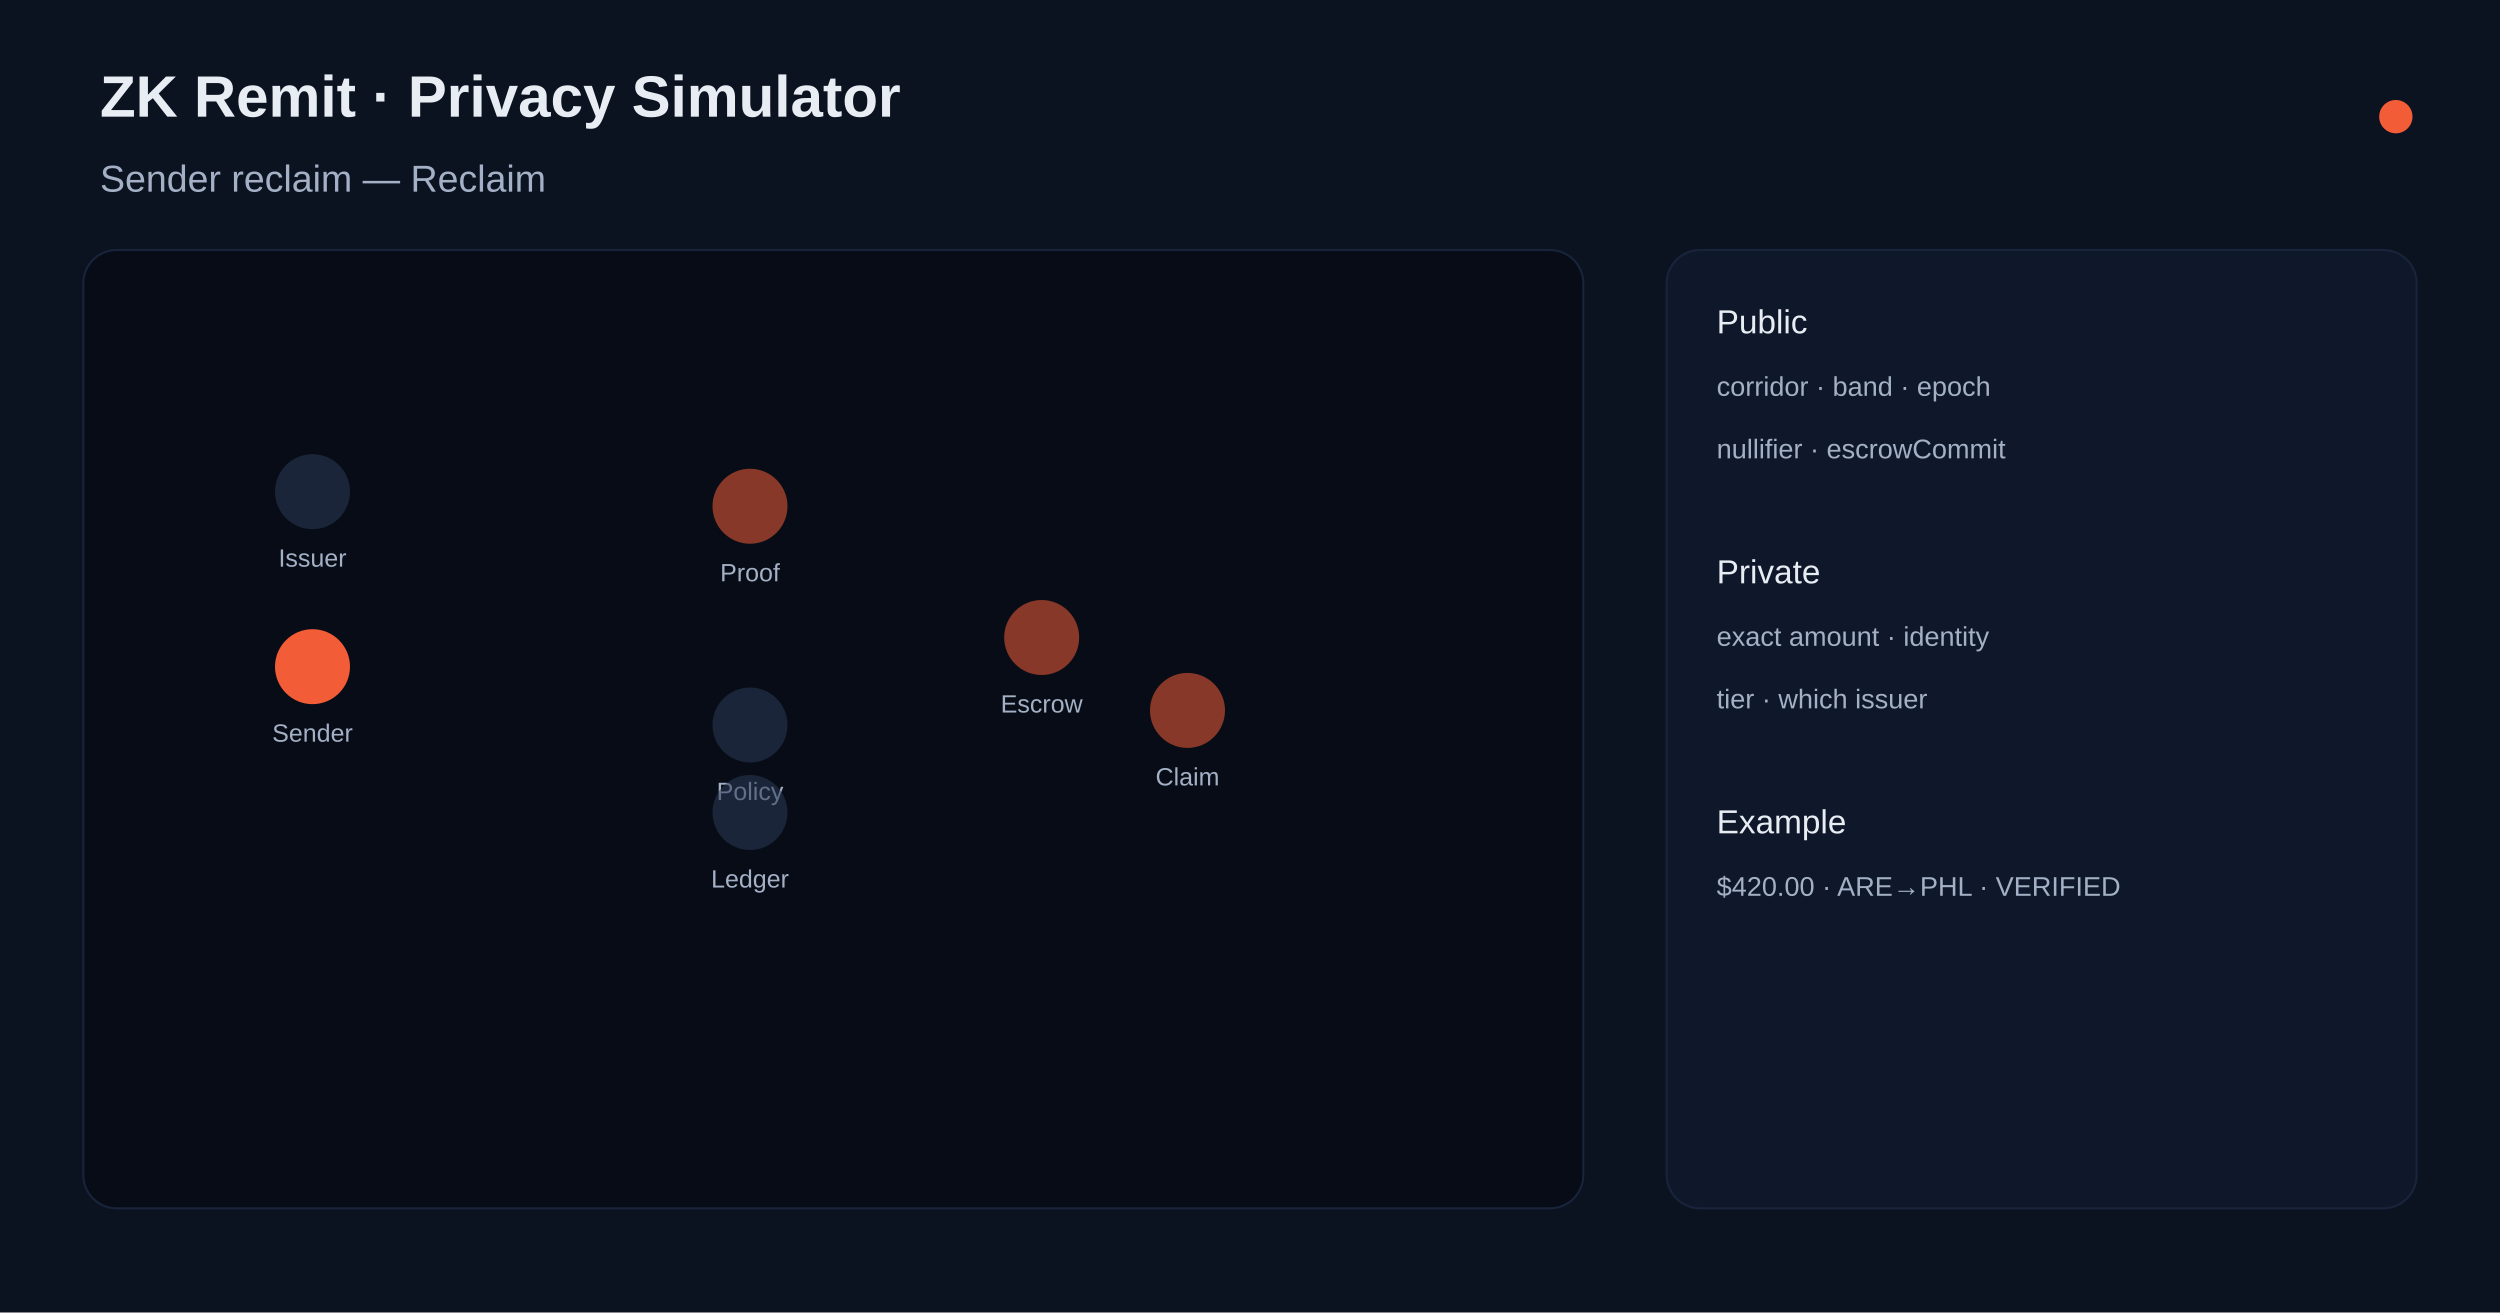
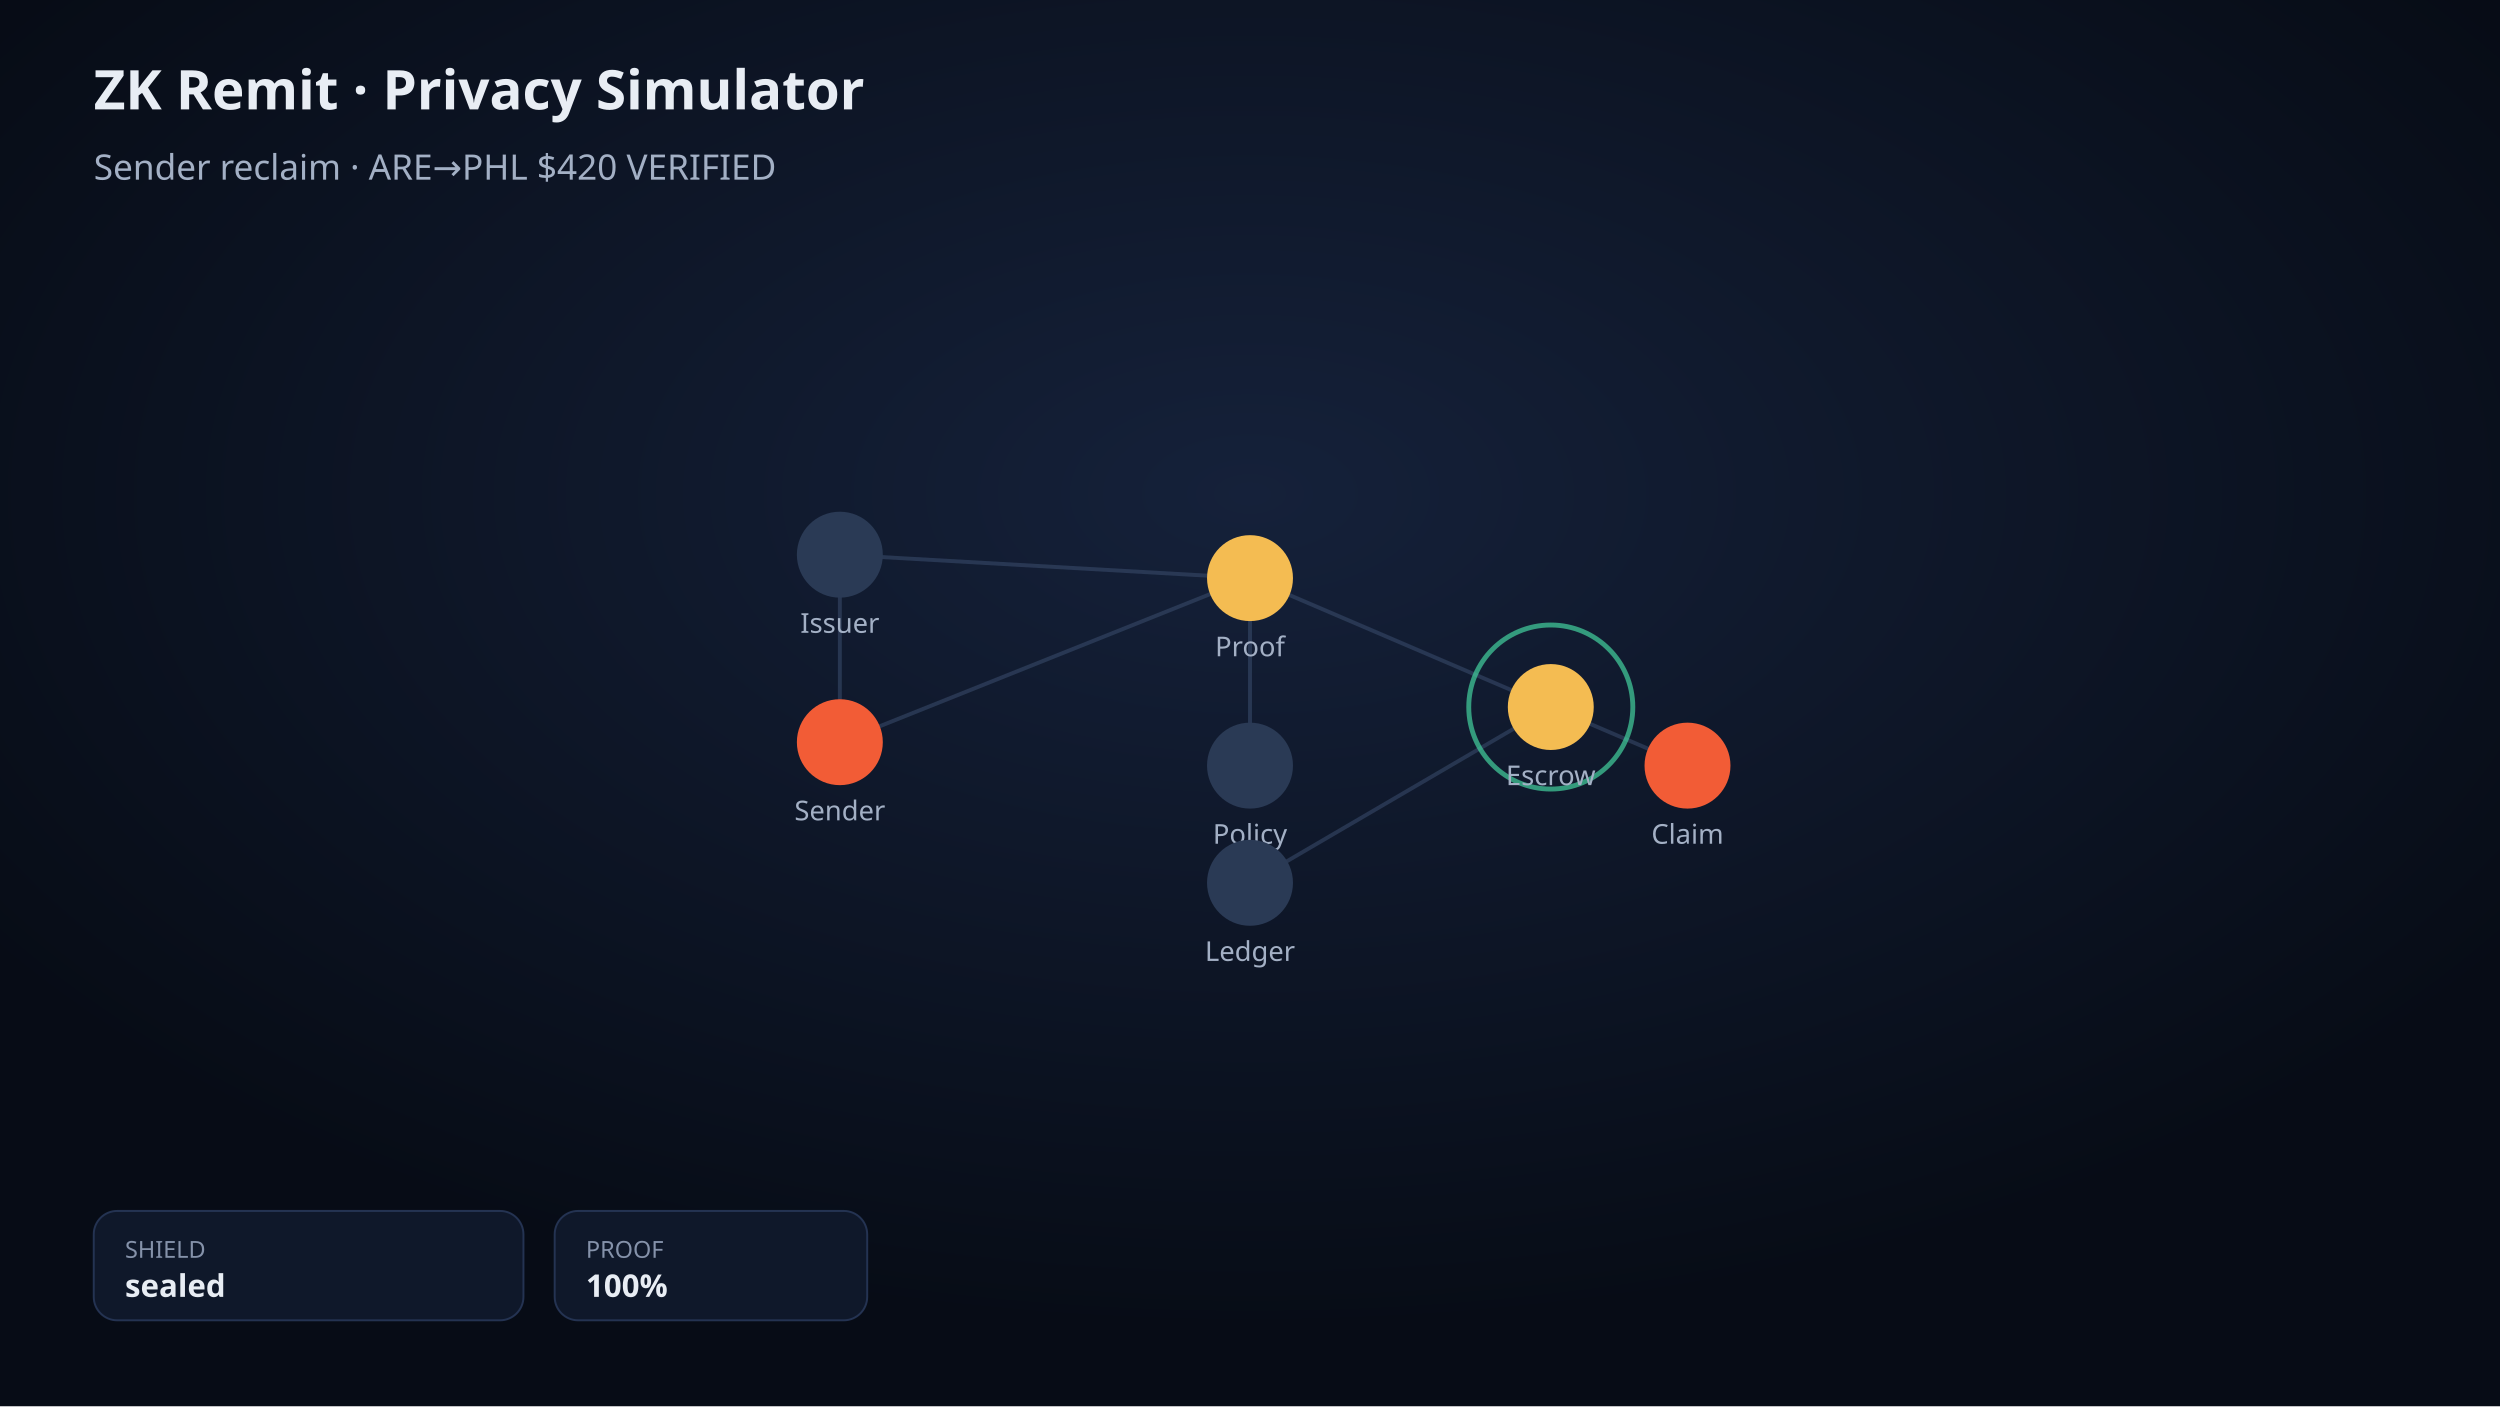
- <svg xmlns="http://www.w3.org/2000/svg" width="1200" height="630" viewBox="0 0 1200 630">
-   <rect width="1200" height="630" fill="#0B1220" />
-   <text x="48" y="56" fill="#E8EDF4" font-size="28" font-family="Arial" font-weight="700">ZK Remit · Privacy Simulator</text>
-   <text x="48" y="92" fill="#A3B0C5" font-size="18" font-family="Arial">Sender reclaim — Reclaim</text>
-   <rect x="40" y="120" width="720" height="460" rx="16" fill="#070c16" stroke="#18243B" />
-   <g transform="translate(40,120)">
-     <circle cx="110" cy="200" r="18" fill="#F25C36" opacity="1.0" />
-     <text x="110" y="236" text-anchor="middle" fill="#A3B0C5" font-size="12" font-family="Arial">Sender</text>
-     <circle cx="110" cy="116.0" r="18" fill="#2a3a55" opacity="0.55" />
-     <text x="110" y="152.0" text-anchor="middle" fill="#A3B0C5" font-size="12" font-family="Arial">Issuer</text>
-     <circle cx="320" cy="228.0" r="18" fill="#2a3a55" opacity="0.55" />
-     <text x="320" y="264.0" text-anchor="middle" fill="#A3B0C5" font-size="12" font-family="Arial">Policy</text>
-     <circle cx="320" cy="123.0" r="18" fill="#F25C36" opacity="0.55" />
-     <text x="320" y="159.0" text-anchor="middle" fill="#A3B0C5" font-size="12" font-family="Arial">Proof</text>
-     <circle cx="460.0" cy="186.0" r="18" fill="#F25C36" opacity="0.55" />
-     <text x="460.0" y="222.0" text-anchor="middle" fill="#A3B0C5" font-size="12" font-family="Arial">Escrow</text>
-     <circle cx="320" cy="270.0" r="18" fill="#2a3a55" opacity="0.55" />
-     <text x="320" y="306.0" text-anchor="middle" fill="#A3B0C5" font-size="12" font-family="Arial">Ledger</text>
-     <circle cx="530.0" cy="221.0" r="18" fill="#F25C36" opacity="0.55" />
-     <text x="530.0" y="257.0" text-anchor="middle" fill="#A3B0C5" font-size="12" font-family="Arial">Claim</text>
+ <svg xmlns="http://www.w3.org/2000/svg" viewBox="0 0 1280 720" width="1280" height="720">
+   <defs>
+     <radialGradient id="g" cx="50%" cy="35%" r="60%">
+       <stop offset="0%" stop-color="#15213a" />
+       <stop offset="100%" stop-color="#070c16" />
+     </radialGradient>
+   </defs>
+   <rect width="1280" height="720" fill="url(#g)" />
+   <text x="48" y="56" fill="#E8EDF4" font-family="Archivo,Segoe UI,sans-serif" font-size="28" font-weight="700">ZK Remit · Privacy Simulator</text>
+   <text x="48" y="92" fill="#A3B0C5" font-family="Archivo,Segoe UI,sans-serif" font-size="18">Sender reclaim · ARE→PHL $420 VERIFIED</text>
+   <g transform="translate(640 380)">
+     <line x1="-210" y1="0" x2="-210" y2="-96.0" stroke="#3a4d6e" stroke-width="2" opacity="0.55" />
+     <line x1="-210" y1="-96.0" x2="0" y2="-84.0" stroke="#3a4d6e" stroke-width="2" opacity="0.55" />
+     <line x1="0" y1="12.0" x2="0" y2="-84.0" stroke="#3a4d6e" stroke-width="2" opacity="0.55" />
+     <line x1="-210" y1="0" x2="0" y2="-84.0" stroke="#3a4d6e" stroke-width="2" opacity="0.55" />
+     <line x1="0" y1="-84.0" x2="154.0" y2="-18.0" stroke="#3a4d6e" stroke-width="2" opacity="0.55" />
+     <line x1="154.0" y1="-18.0" x2="0" y2="72.0" stroke="#3a4d6e" stroke-width="2" opacity="0.55" />
+     <line x1="154.0" y1="-18.0" x2="224.0" y2="12.0" stroke="#3a4d6e" stroke-width="2" opacity="0.55" />
+     <circle cx="-210" cy="0" r="22" fill="#F25C36" />
+     <text x="-210" y="40" text-anchor="middle" fill="#A3B0C5" font-family="Archivo,Segoe UI,sans-serif" font-size="14">Sender</text>
+     <circle cx="-210" cy="-96.0" r="22" fill="#2a3a55" />
+     <text x="-210" y="-56.0" text-anchor="middle" fill="#A3B0C5" font-family="Archivo,Segoe UI,sans-serif" font-size="14">Issuer</text>
+     <circle cx="0" cy="12.0" r="22" fill="#2a3a55" />
+     <text x="0" y="52.0" text-anchor="middle" fill="#A3B0C5" font-family="Archivo,Segoe UI,sans-serif" font-size="14">Policy</text>
+     <circle cx="0" cy="-84.0" r="22" fill="#F4BC52" />
+     <text x="0" y="-44.0" text-anchor="middle" fill="#A3B0C5" font-family="Archivo,Segoe UI,sans-serif" font-size="14">Proof</text>
+     <circle cx="154.0" cy="-18.0" r="42" fill="none" stroke="#43D19E" stroke-width="2.5" opacity="0.7" />
+     <circle cx="154.0" cy="-18.0" r="22" fill="#F4BC52" />
+     <text x="154.0" y="22.0" text-anchor="middle" fill="#A3B0C5" font-family="Archivo,Segoe UI,sans-serif" font-size="14">Escrow</text>
+     <circle cx="0" cy="72.0" r="22" fill="#2a3a55" />
+     <text x="0" y="112.0" text-anchor="middle" fill="#A3B0C5" font-family="Archivo,Segoe UI,sans-serif" font-size="14">Ledger</text>
+     <circle cx="224.0" cy="12.0" r="22" fill="#F25C36" />
+     <text x="224.0" y="52.0" text-anchor="middle" fill="#A3B0C5" font-family="Archivo,Segoe UI,sans-serif" font-size="14">Claim</text>
  </g>
-   <rect x="800" y="120" width="360" height="460" rx="16" fill="#0F182A" stroke="#18243B" />
-   <text x="824" y="160" fill="#E8EDF4" font-size="16" font-family="Arial">Public</text>
-   <text x="824" y="190" fill="#A3B0C5" font-size="13" font-family="Arial">corridor · band · epoch</text>
-   <text x="824" y="220" fill="#A3B0C5" font-size="13" font-family="Arial">nullifier · escrowCommit</text>
-   <text x="824" y="280" fill="#E8EDF4" font-size="16" font-family="Arial">Private</text>
-   <text x="824" y="310" fill="#A3B0C5" font-size="13" font-family="Arial">exact amount · identity</text>
-   <text x="824" y="340" fill="#A3B0C5" font-size="13" font-family="Arial">tier · which issuer</text>
-   <text x="824" y="400" fill="#E8EDF4" font-size="16" font-family="Arial">Example</text>
-   <text x="824" y="430" fill="#A3B0C5" font-size="13" font-family="Arial">$420.00 · ARE→PHL · VERIFIED</text>
-   <circle cx="1150" cy="56" r="8" fill="#F25C36" />
+   <rect x="48" y="620" width="220" height="56" rx="12" fill="#0f182a" stroke="#243352" />
+   <text x="64" y="644" fill="#8592AA" font-size="12" font-family="Archivo,Segoe UI,sans-serif">SHIELD</text>
+   <text x="64" y="664" fill="#E8EDF4" font-size="16" font-family="Archivo,Segoe UI,sans-serif" font-weight="600">sealed</text>
+   <rect x="284" y="620" width="160" height="56" rx="12" fill="#0f182a" stroke="#243352" />
+   <text x="300" y="644" fill="#8592AA" font-size="12" font-family="Archivo,Segoe UI,sans-serif">PROOF</text>
+   <text x="300" y="664" fill="#E8EDF4" font-size="16" font-family="Archivo,Segoe UI,sans-serif" font-weight="600">100%</text>
</svg>
